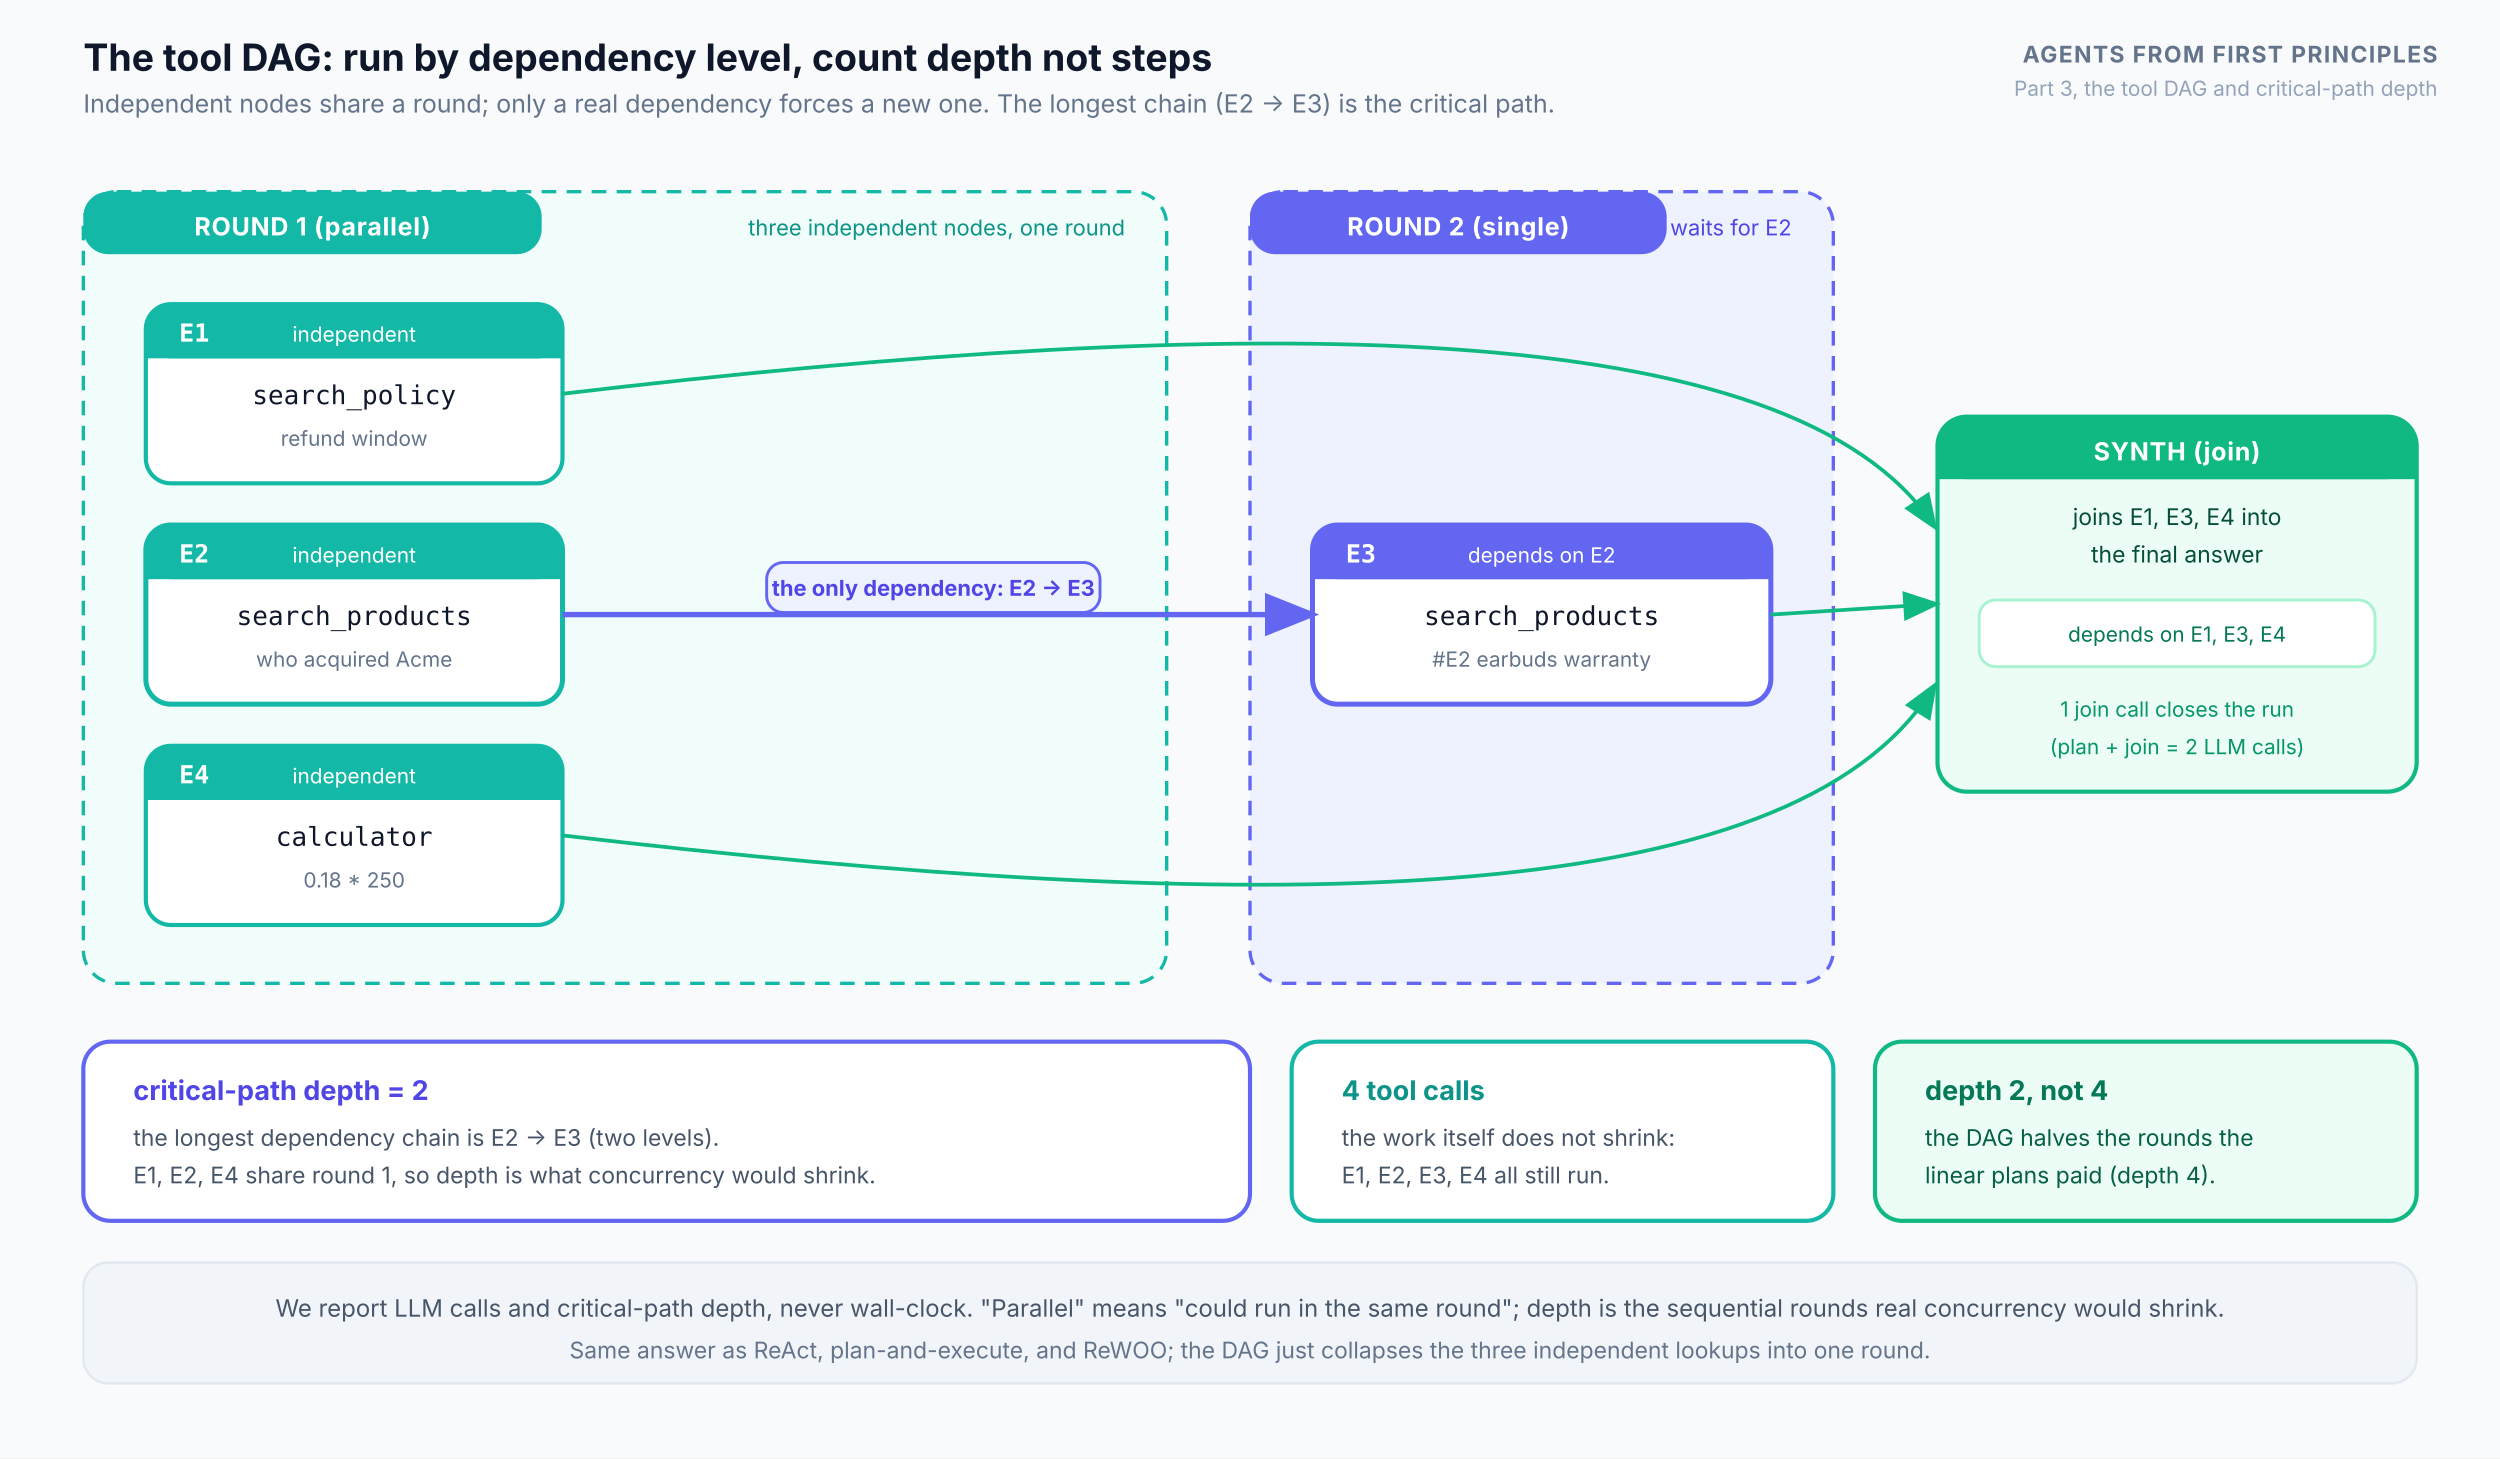
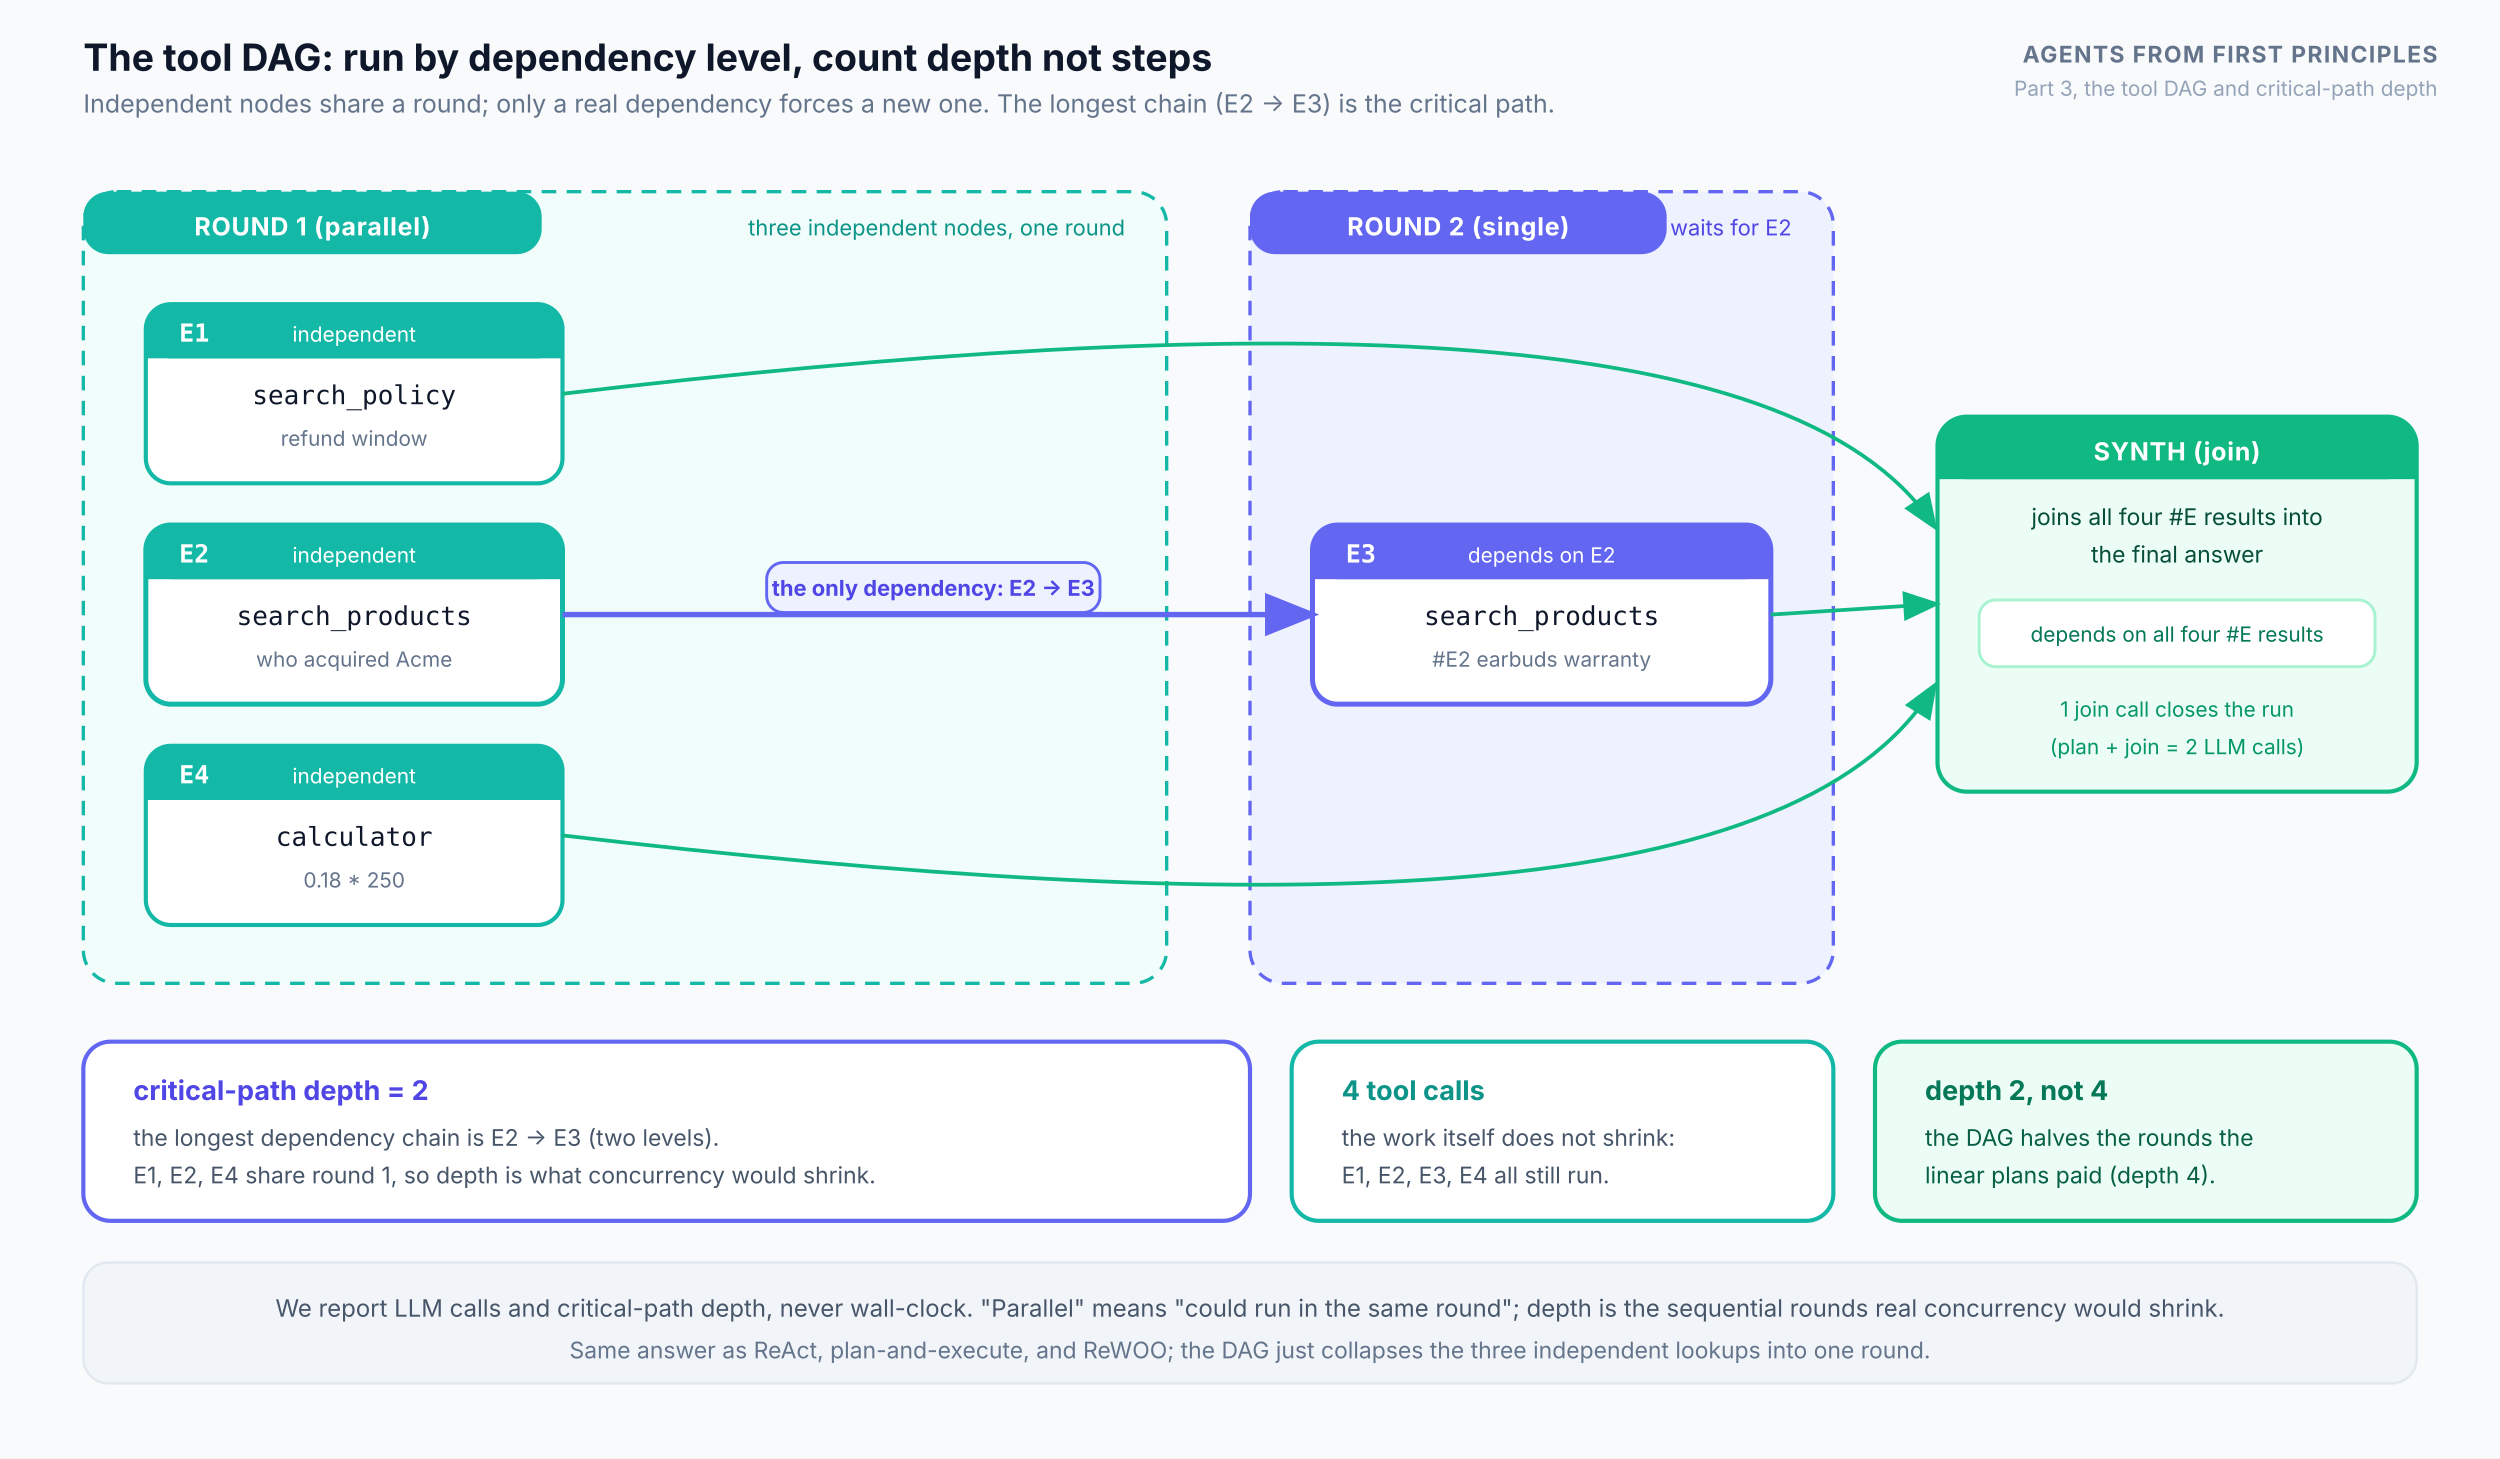
- <svg xmlns="http://www.w3.org/2000/svg" viewBox="0 0 1200 700" width="100%" style="height:auto" role="img" aria-label="The tool DAG with dependency levels. Four tool nodes: E1 search_policy, E2 search_products for the acquirer, E3 search_products for the warranty, and E4 calculator. The only dependency edge runs from E2 to E3. E1, E2, and E4 sit in round 1 and could run in parallel; E3 sits in round 2 because it depends on E2. A synthesis join node depends on E1, E3, and E4. The critical-path depth is 2, the longest dependency chain, while there are still 4 tool calls.">
+ <svg xmlns="http://www.w3.org/2000/svg" viewBox="0 0 1200 700" width="100%" style="height:auto" role="img" aria-label="The tool DAG with dependency levels. Four tool nodes: E1 search_policy, E2 search_products for the acquirer, E3 search_products for the warranty, and E4 calculator. The only dependency edge runs from E2 to E3. E1, E2, and E4 sit in round 1 and could run in parallel; E3 sits in round 2 because it depends on E2. A synthesis join node joins all four results, E1, E2, E3, and E4 (E2 reaches it through E3 and names Globex in the final answer). The critical-path depth is 2, the longest dependency chain, while there are still 4 tool calls.">
  <defs>
    <marker id="arrTeal" markerWidth="10" markerHeight="8" refX="8" refY="4" orient="auto">
      <polygon points="0 0, 10 4, 0 8" fill="#14b8a6" />
    </marker>
    <marker id="arrIndigo" markerWidth="10" markerHeight="8" refX="8" refY="4" orient="auto">
      <polygon points="0 0, 10 4, 0 8" fill="#6366f1" />
    </marker>
    <marker id="arrEmerald" markerWidth="10" markerHeight="8" refX="8" refY="4" orient="auto">
      <polygon points="0 0, 10 4, 0 8" fill="#10b981" />
    </marker>
    <marker id="arrGray" markerWidth="10" markerHeight="8" refX="8" refY="4" orient="auto">
      <polygon points="0 0, 10 4, 0 8" fill="#94a3b8" />
    </marker>
  </defs>
  <rect width="1200" height="700" fill="#f8fafc" />
  <text x="1170" y="30" text-anchor="end" font-family="Inter, ui-sans-serif, system-ui, -apple-system, Segoe UI, Roboto, sans-serif" font-size="11" font-weight="700" fill="#64748b" letter-spacing="0.06em">AGENTS FROM FIRST PRINCIPLES</text>
  <text x="1170" y="46" text-anchor="end" font-family="Inter, ui-sans-serif, system-ui, -apple-system, Segoe UI, Roboto, sans-serif" font-size="10" fill="#94a3b8">Part 3, the tool DAG and critical-path depth</text>
  <text x="40" y="34" font-family="Inter, ui-sans-serif, system-ui, -apple-system, Segoe UI, Roboto, sans-serif" font-size="18" font-weight="700" fill="#0f172a">The tool DAG: run by dependency level, count depth not steps</text>
  <text x="40" y="54" font-family="Inter, ui-sans-serif, system-ui, -apple-system, Segoe UI, Roboto, sans-serif" font-size="12" fill="#64748b">Independent nodes share a round; only a real dependency forces a new one. The longest chain (E2 -&gt; E3) is the critical path.</text>
  <rect x="40" y="92" width="520" height="380" rx="16" fill="#f0fdfa" stroke="#14b8a6" stroke-width="1.6" stroke-dasharray="7 5" />
  <rect x="40" y="92" width="220" height="30" rx="12" fill="#14b8a6" />
  <text x="150" y="113" text-anchor="middle" font-family="Inter, ui-sans-serif, system-ui, -apple-system, Segoe UI, Roboto, sans-serif" font-size="12" font-weight="700" fill="#ffffff" letter-spacing="0.03em">ROUND 1 (parallel)</text>
  <text x="540" y="113" text-anchor="end" font-family="Inter, ui-sans-serif, system-ui, -apple-system, Segoe UI, Roboto, sans-serif" font-size="10.5" fill="#0d9488">three independent nodes, one round</text>
  <rect x="70" y="146" width="200" height="86" rx="12" fill="#ffffff" stroke="#14b8a6" stroke-width="2" />
  <rect x="70" y="146" width="200" height="26" rx="12" fill="#14b8a6" />
  <rect x="70" y="160" width="200" height="12" fill="#14b8a6" />
  <text x="86" y="164" font-family="ui-monospace, JetBrains Mono, SFMono-Regular, Menlo, monospace" font-size="12" font-weight="700" fill="#ffffff">E1</text>
  <text x="170" y="164" text-anchor="middle" font-family="Inter, ui-sans-serif, system-ui, -apple-system, Segoe UI, Roboto, sans-serif" font-size="10" fill="#ffffff">independent</text>
  <text x="170" y="194" text-anchor="middle" font-family="ui-monospace, JetBrains Mono, SFMono-Regular, Menlo, monospace" font-size="12.5" fill="#0f172a">search_policy</text>
  <text x="170" y="214" text-anchor="middle" font-family="Inter, ui-sans-serif, system-ui, -apple-system, Segoe UI, Roboto, sans-serif" font-size="10" fill="#64748b">refund window</text>
  <rect x="70" y="252" width="200" height="86" rx="12" fill="#ffffff" stroke="#14b8a6" stroke-width="2.4" />
  <rect x="70" y="252" width="200" height="26" rx="12" fill="#14b8a6" />
  <rect x="70" y="266" width="200" height="12" fill="#14b8a6" />
  <text x="86" y="270" font-family="ui-monospace, JetBrains Mono, SFMono-Regular, Menlo, monospace" font-size="12" font-weight="700" fill="#ffffff">E2</text>
  <text x="170" y="270" text-anchor="middle" font-family="Inter, ui-sans-serif, system-ui, -apple-system, Segoe UI, Roboto, sans-serif" font-size="10" fill="#ffffff">independent</text>
  <text x="170" y="300" text-anchor="middle" font-family="ui-monospace, JetBrains Mono, SFMono-Regular, Menlo, monospace" font-size="12.5" fill="#0f172a">search_products</text>
  <text x="170" y="320" text-anchor="middle" font-family="Inter, ui-sans-serif, system-ui, -apple-system, Segoe UI, Roboto, sans-serif" font-size="10" fill="#64748b">who acquired Acme</text>
  <rect x="70" y="358" width="200" height="86" rx="12" fill="#ffffff" stroke="#14b8a6" stroke-width="2" />
  <rect x="70" y="358" width="200" height="26" rx="12" fill="#14b8a6" />
  <rect x="70" y="372" width="200" height="12" fill="#14b8a6" />
  <text x="86" y="376" font-family="ui-monospace, JetBrains Mono, SFMono-Regular, Menlo, monospace" font-size="12" font-weight="700" fill="#ffffff">E4</text>
  <text x="170" y="376" text-anchor="middle" font-family="Inter, ui-sans-serif, system-ui, -apple-system, Segoe UI, Roboto, sans-serif" font-size="10" fill="#ffffff">independent</text>
  <text x="170" y="406" text-anchor="middle" font-family="ui-monospace, JetBrains Mono, SFMono-Regular, Menlo, monospace" font-size="12.5" fill="#0f172a">calculator</text>
  <text x="170" y="426" text-anchor="middle" font-family="Inter, ui-sans-serif, system-ui, -apple-system, Segoe UI, Roboto, sans-serif" font-size="10" fill="#64748b">0.18 * 250</text>
  <rect x="600" y="92" width="280" height="380" rx="16" fill="#eef2ff" stroke="#6366f1" stroke-width="1.6" stroke-dasharray="7 5" />
  <rect x="600" y="92" width="200" height="30" rx="12" fill="#6366f1" />
  <text x="700" y="113" text-anchor="middle" font-family="Inter, ui-sans-serif, system-ui, -apple-system, Segoe UI, Roboto, sans-serif" font-size="12" font-weight="700" fill="#ffffff" letter-spacing="0.03em">ROUND 2 (single)</text>
  <text x="860" y="113" text-anchor="end" font-family="Inter, ui-sans-serif, system-ui, -apple-system, Segoe UI, Roboto, sans-serif" font-size="10.5" fill="#4f46e5">waits for E2</text>
  <rect x="630" y="252" width="220" height="86" rx="12" fill="#ffffff" stroke="#6366f1" stroke-width="2.4" />
  <rect x="630" y="252" width="220" height="26" rx="12" fill="#6366f1" />
  <rect x="630" y="266" width="220" height="12" fill="#6366f1" />
  <text x="646" y="270" font-family="ui-monospace, JetBrains Mono, SFMono-Regular, Menlo, monospace" font-size="12" font-weight="700" fill="#ffffff">E3</text>
  <text x="740" y="270" text-anchor="middle" font-family="Inter, ui-sans-serif, system-ui, -apple-system, Segoe UI, Roboto, sans-serif" font-size="10" fill="#ffffff">depends on E2</text>
  <text x="740" y="300" text-anchor="middle" font-family="ui-monospace, JetBrains Mono, SFMono-Regular, Menlo, monospace" font-size="12.5" fill="#0f172a">search_products</text>
  <text x="740" y="320" text-anchor="middle" font-family="Inter, ui-sans-serif, system-ui, -apple-system, Segoe UI, Roboto, sans-serif" font-size="10" fill="#64748b">#E2 earbuds warranty</text>
  <line x1="270" y1="295" x2="628" y2="295" stroke="#6366f1" stroke-width="2.6" marker-end="url(#arrIndigo)" />
  <rect x="368" y="270" width="160" height="24" rx="8" fill="#eef2ff" stroke="#6366f1" stroke-width="1.4" />
  <text x="448" y="286" text-anchor="middle" font-family="Inter, ui-sans-serif, system-ui, -apple-system, Segoe UI, Roboto, sans-serif" font-size="10.5" font-weight="700" fill="#4f46e5">the only dependency: E2 -&gt; E3</text>
  <rect x="930" y="200" width="230" height="180" rx="14" fill="#ecfdf5" stroke="#10b981" stroke-width="2" />
  <rect x="930" y="200" width="230" height="30" rx="14" fill="#10b981" />
  <rect x="930" y="215" width="230" height="15" fill="#10b981" />
  <text x="1045" y="221" text-anchor="middle" font-family="Inter, ui-sans-serif, system-ui, -apple-system, Segoe UI, Roboto, sans-serif" font-size="12" font-weight="700" fill="#ffffff" letter-spacing="0.03em">SYNTH (join)</text>
-   <text x="1045" y="252" text-anchor="middle" font-family="Inter, ui-sans-serif, system-ui, -apple-system, Segoe UI, Roboto, sans-serif" font-size="11" fill="#064e3b">joins E1, E3, E4 into</text>
+   <text x="1045" y="252" text-anchor="middle" font-family="Inter, ui-sans-serif, system-ui, -apple-system, Segoe UI, Roboto, sans-serif" font-size="11" fill="#064e3b">joins all four #E results into</text>
  <text x="1045" y="270" text-anchor="middle" font-family="Inter, ui-sans-serif, system-ui, -apple-system, Segoe UI, Roboto, sans-serif" font-size="11" fill="#064e3b">the final answer</text>
  <rect x="950" y="288" width="190" height="32" rx="8" fill="#ffffff" stroke="#a7f3d0" stroke-width="1.4" />
-   <text x="1045" y="308" text-anchor="middle" font-family="Inter, ui-sans-serif, system-ui, -apple-system, Segoe UI, Roboto, sans-serif" font-size="10" fill="#047857">depends on E1, E3, E4</text>
+   <text x="1045" y="308" text-anchor="middle" font-family="Inter, ui-sans-serif, system-ui, -apple-system, Segoe UI, Roboto, sans-serif" font-size="10" fill="#047857">depends on all four #E results</text>
  <text x="1045" y="344" text-anchor="middle" font-family="Inter, ui-sans-serif, system-ui, -apple-system, Segoe UI, Roboto, sans-serif" font-size="10" fill="#059669">1 join call closes the run</text>
  <text x="1045" y="362" text-anchor="middle" font-family="Inter, ui-sans-serif, system-ui, -apple-system, Segoe UI, Roboto, sans-serif" font-size="10" fill="#059669">(plan + join = 2 LLM calls)</text>
  <path d="M 270 189 C 600 150, 860 150, 928 252" fill="none" stroke="#10b981" stroke-width="1.8" marker-end="url(#arrEmerald)" />
  <line x1="850" y1="295" x2="928" y2="290" stroke="#10b981" stroke-width="1.8" marker-end="url(#arrEmerald)" />
  <path d="M 270 401 C 600 440, 860 440, 928 330" fill="none" stroke="#10b981" stroke-width="1.8" marker-end="url(#arrEmerald)" />
  <rect x="40" y="500" width="560" height="86" rx="13" fill="#ffffff" stroke="#6366f1" stroke-width="2" />
  <text x="64" y="528" font-family="Inter, ui-sans-serif, system-ui, -apple-system, Segoe UI, Roboto, sans-serif" font-size="13" font-weight="700" fill="#4f46e5">critical-path depth = 2</text>
  <text x="64" y="550" font-family="Inter, ui-sans-serif, system-ui, -apple-system, Segoe UI, Roboto, sans-serif" font-size="11" fill="#475569">the longest dependency chain is E2 -&gt; E3 (two levels).</text>
  <text x="64" y="568" font-family="Inter, ui-sans-serif, system-ui, -apple-system, Segoe UI, Roboto, sans-serif" font-size="11" fill="#475569">E1, E2, E4 share round 1, so depth is what concurrency would shrink.</text>
  <rect x="620" y="500" width="260" height="86" rx="13" fill="#ffffff" stroke="#14b8a6" stroke-width="2" />
  <text x="644" y="528" font-family="Inter, ui-sans-serif, system-ui, -apple-system, Segoe UI, Roboto, sans-serif" font-size="13" font-weight="700" fill="#0d9488">4 tool calls</text>
  <text x="644" y="550" font-family="Inter, ui-sans-serif, system-ui, -apple-system, Segoe UI, Roboto, sans-serif" font-size="11" fill="#475569">the work itself does not shrink:</text>
  <text x="644" y="568" font-family="Inter, ui-sans-serif, system-ui, -apple-system, Segoe UI, Roboto, sans-serif" font-size="11" fill="#475569">E1, E2, E3, E4 all still run.</text>
  <rect x="900" y="500" width="260" height="86" rx="13" fill="#ecfdf5" stroke="#10b981" stroke-width="2" />
  <text x="924" y="528" font-family="Inter, ui-sans-serif, system-ui, -apple-system, Segoe UI, Roboto, sans-serif" font-size="13" font-weight="700" fill="#047857">depth 2, not 4</text>
  <text x="924" y="550" font-family="Inter, ui-sans-serif, system-ui, -apple-system, Segoe UI, Roboto, sans-serif" font-size="11" fill="#065f46">the DAG halves the rounds the</text>
  <text x="924" y="568" font-family="Inter, ui-sans-serif, system-ui, -apple-system, Segoe UI, Roboto, sans-serif" font-size="11" fill="#065f46">linear plans paid (depth 4).</text>
  <rect x="40" y="606" width="1120" height="58" rx="12" fill="#f1f5f9" stroke="#e2e8f0" stroke-width="1.2" />
  <text x="600" y="632" text-anchor="middle" font-family="Inter, ui-sans-serif, system-ui, -apple-system, Segoe UI, Roboto, sans-serif" font-size="11.5" fill="#475569">We report LLM calls and critical-path depth, never wall-clock. "Parallel" means "could run in the same round"; depth is the sequential rounds real concurrency would shrink.</text>
  <text x="600" y="652" text-anchor="middle" font-family="Inter, ui-sans-serif, system-ui, -apple-system, Segoe UI, Roboto, sans-serif" font-size="11" fill="#64748b">Same answer as ReAct, plan-and-execute, and ReWOO; the DAG just collapses the three independent lookups into one round.</text>
</svg>
